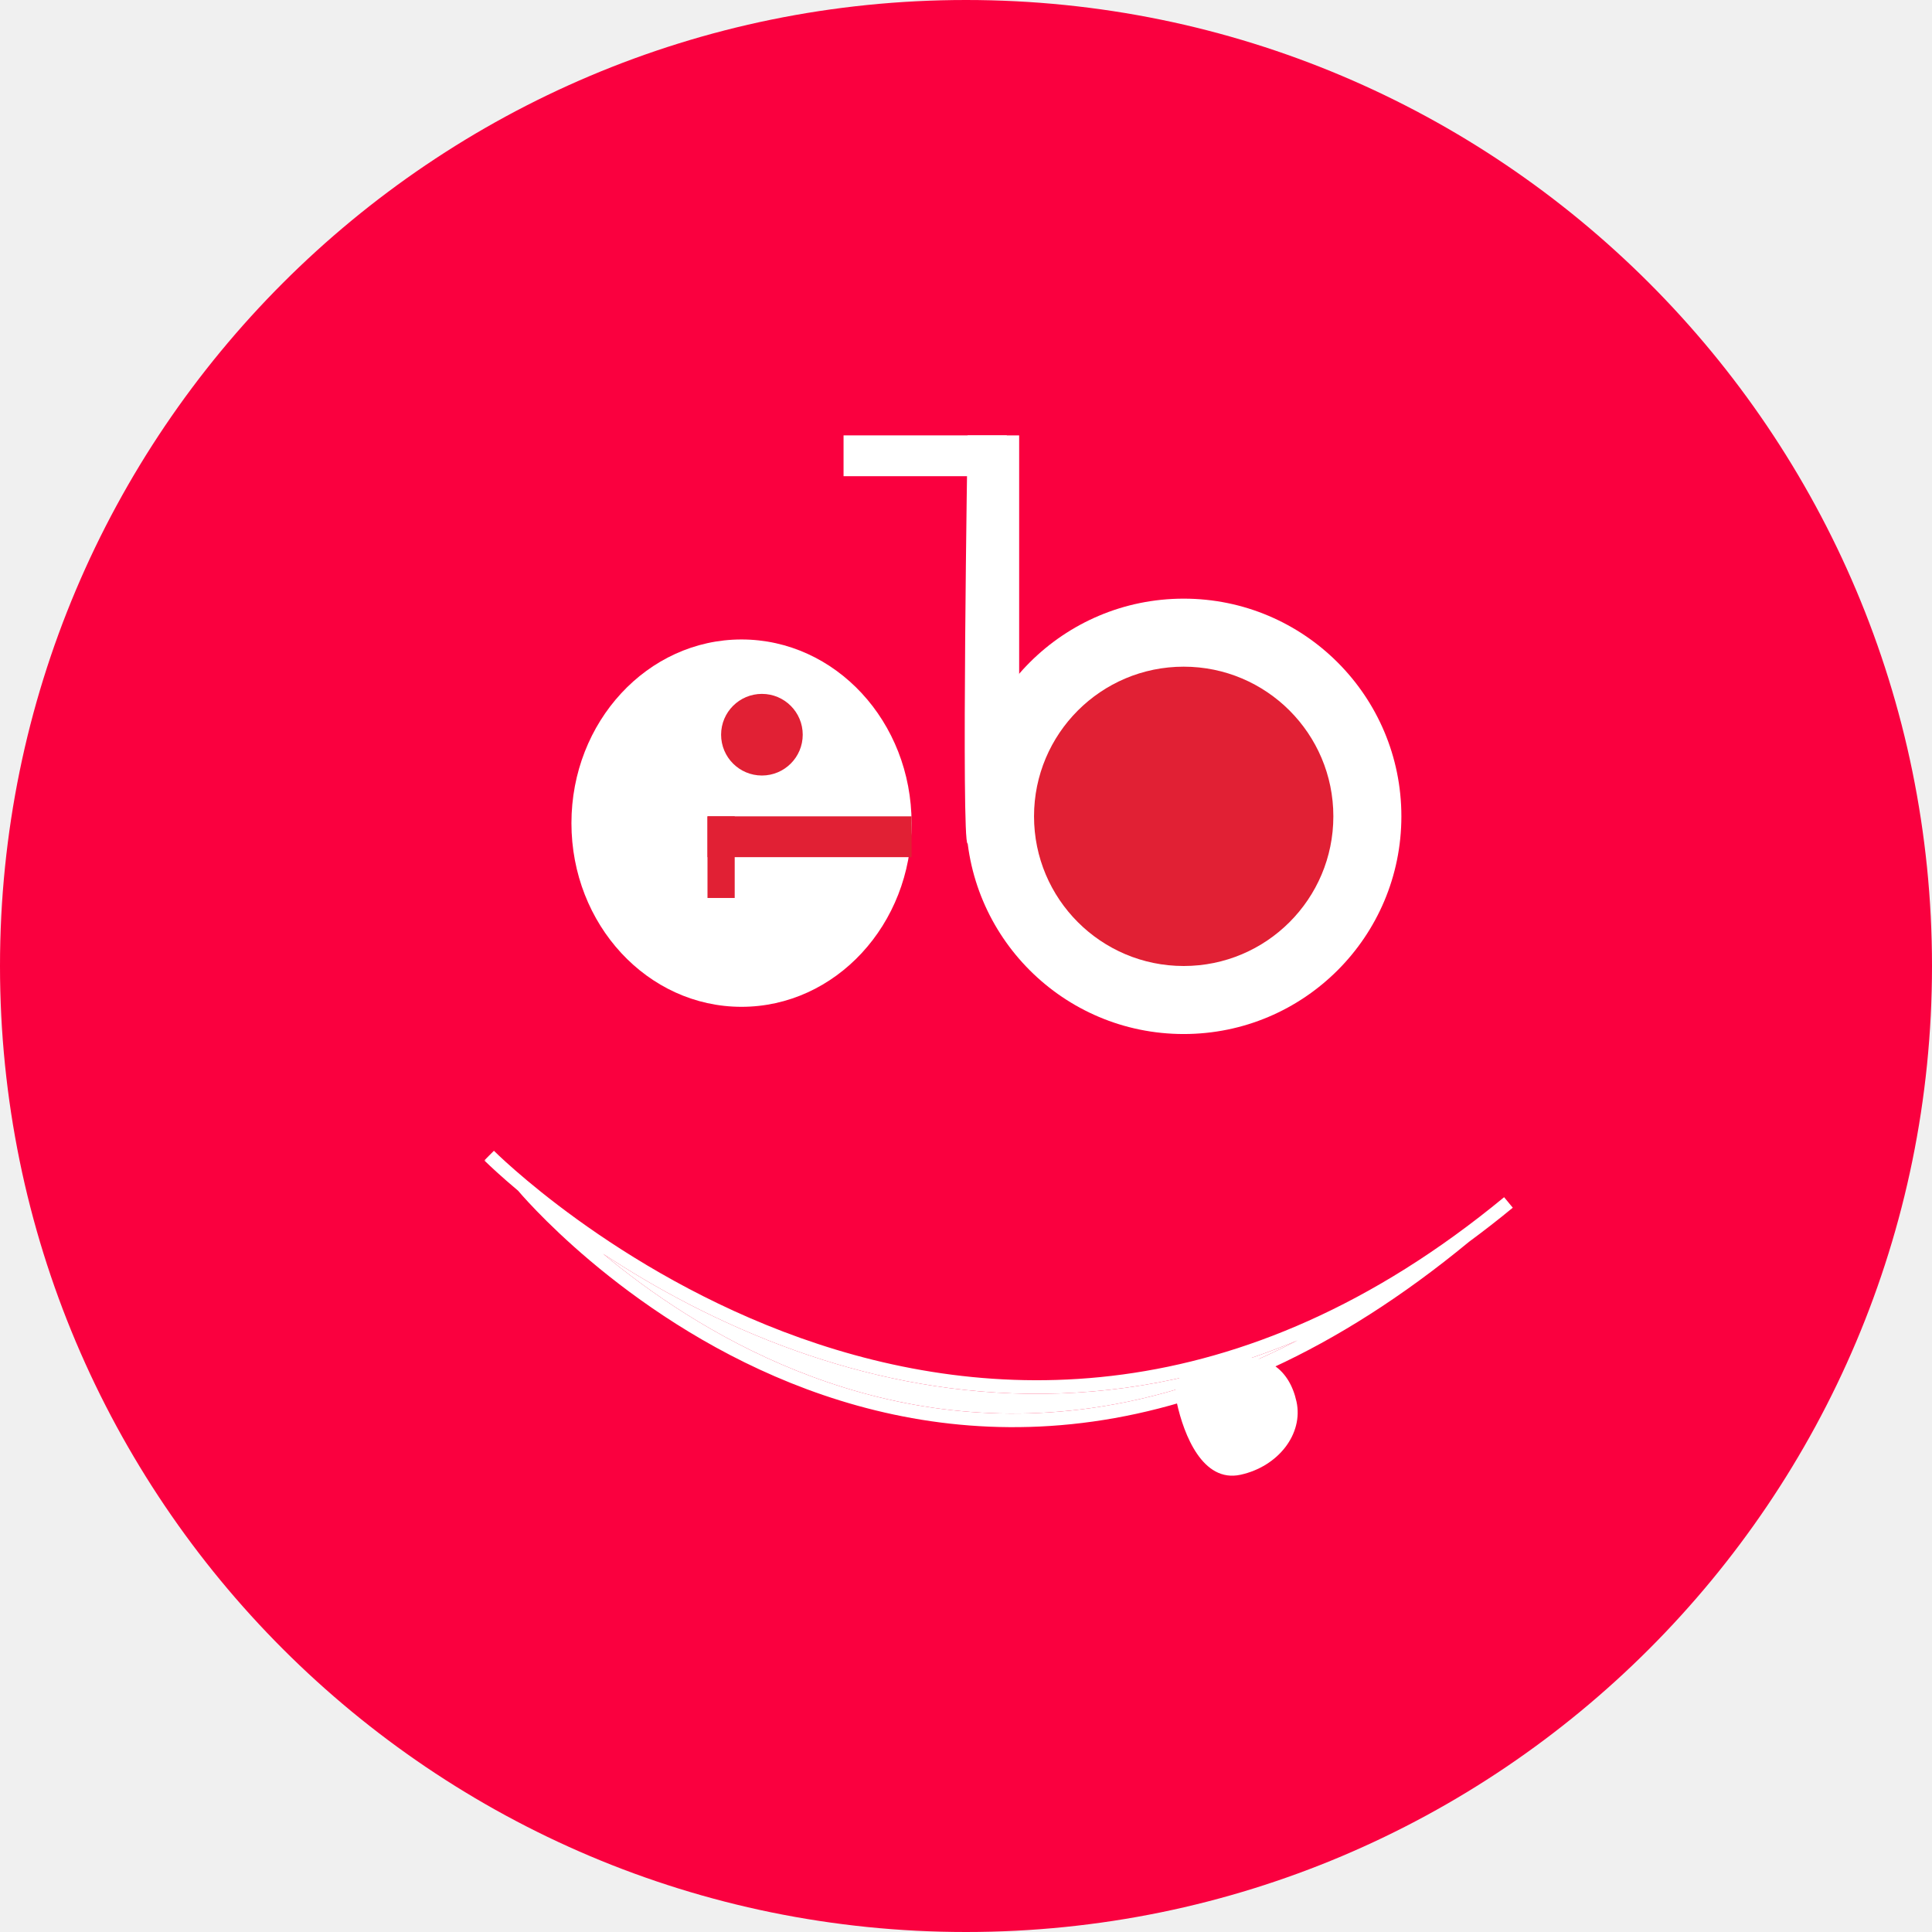
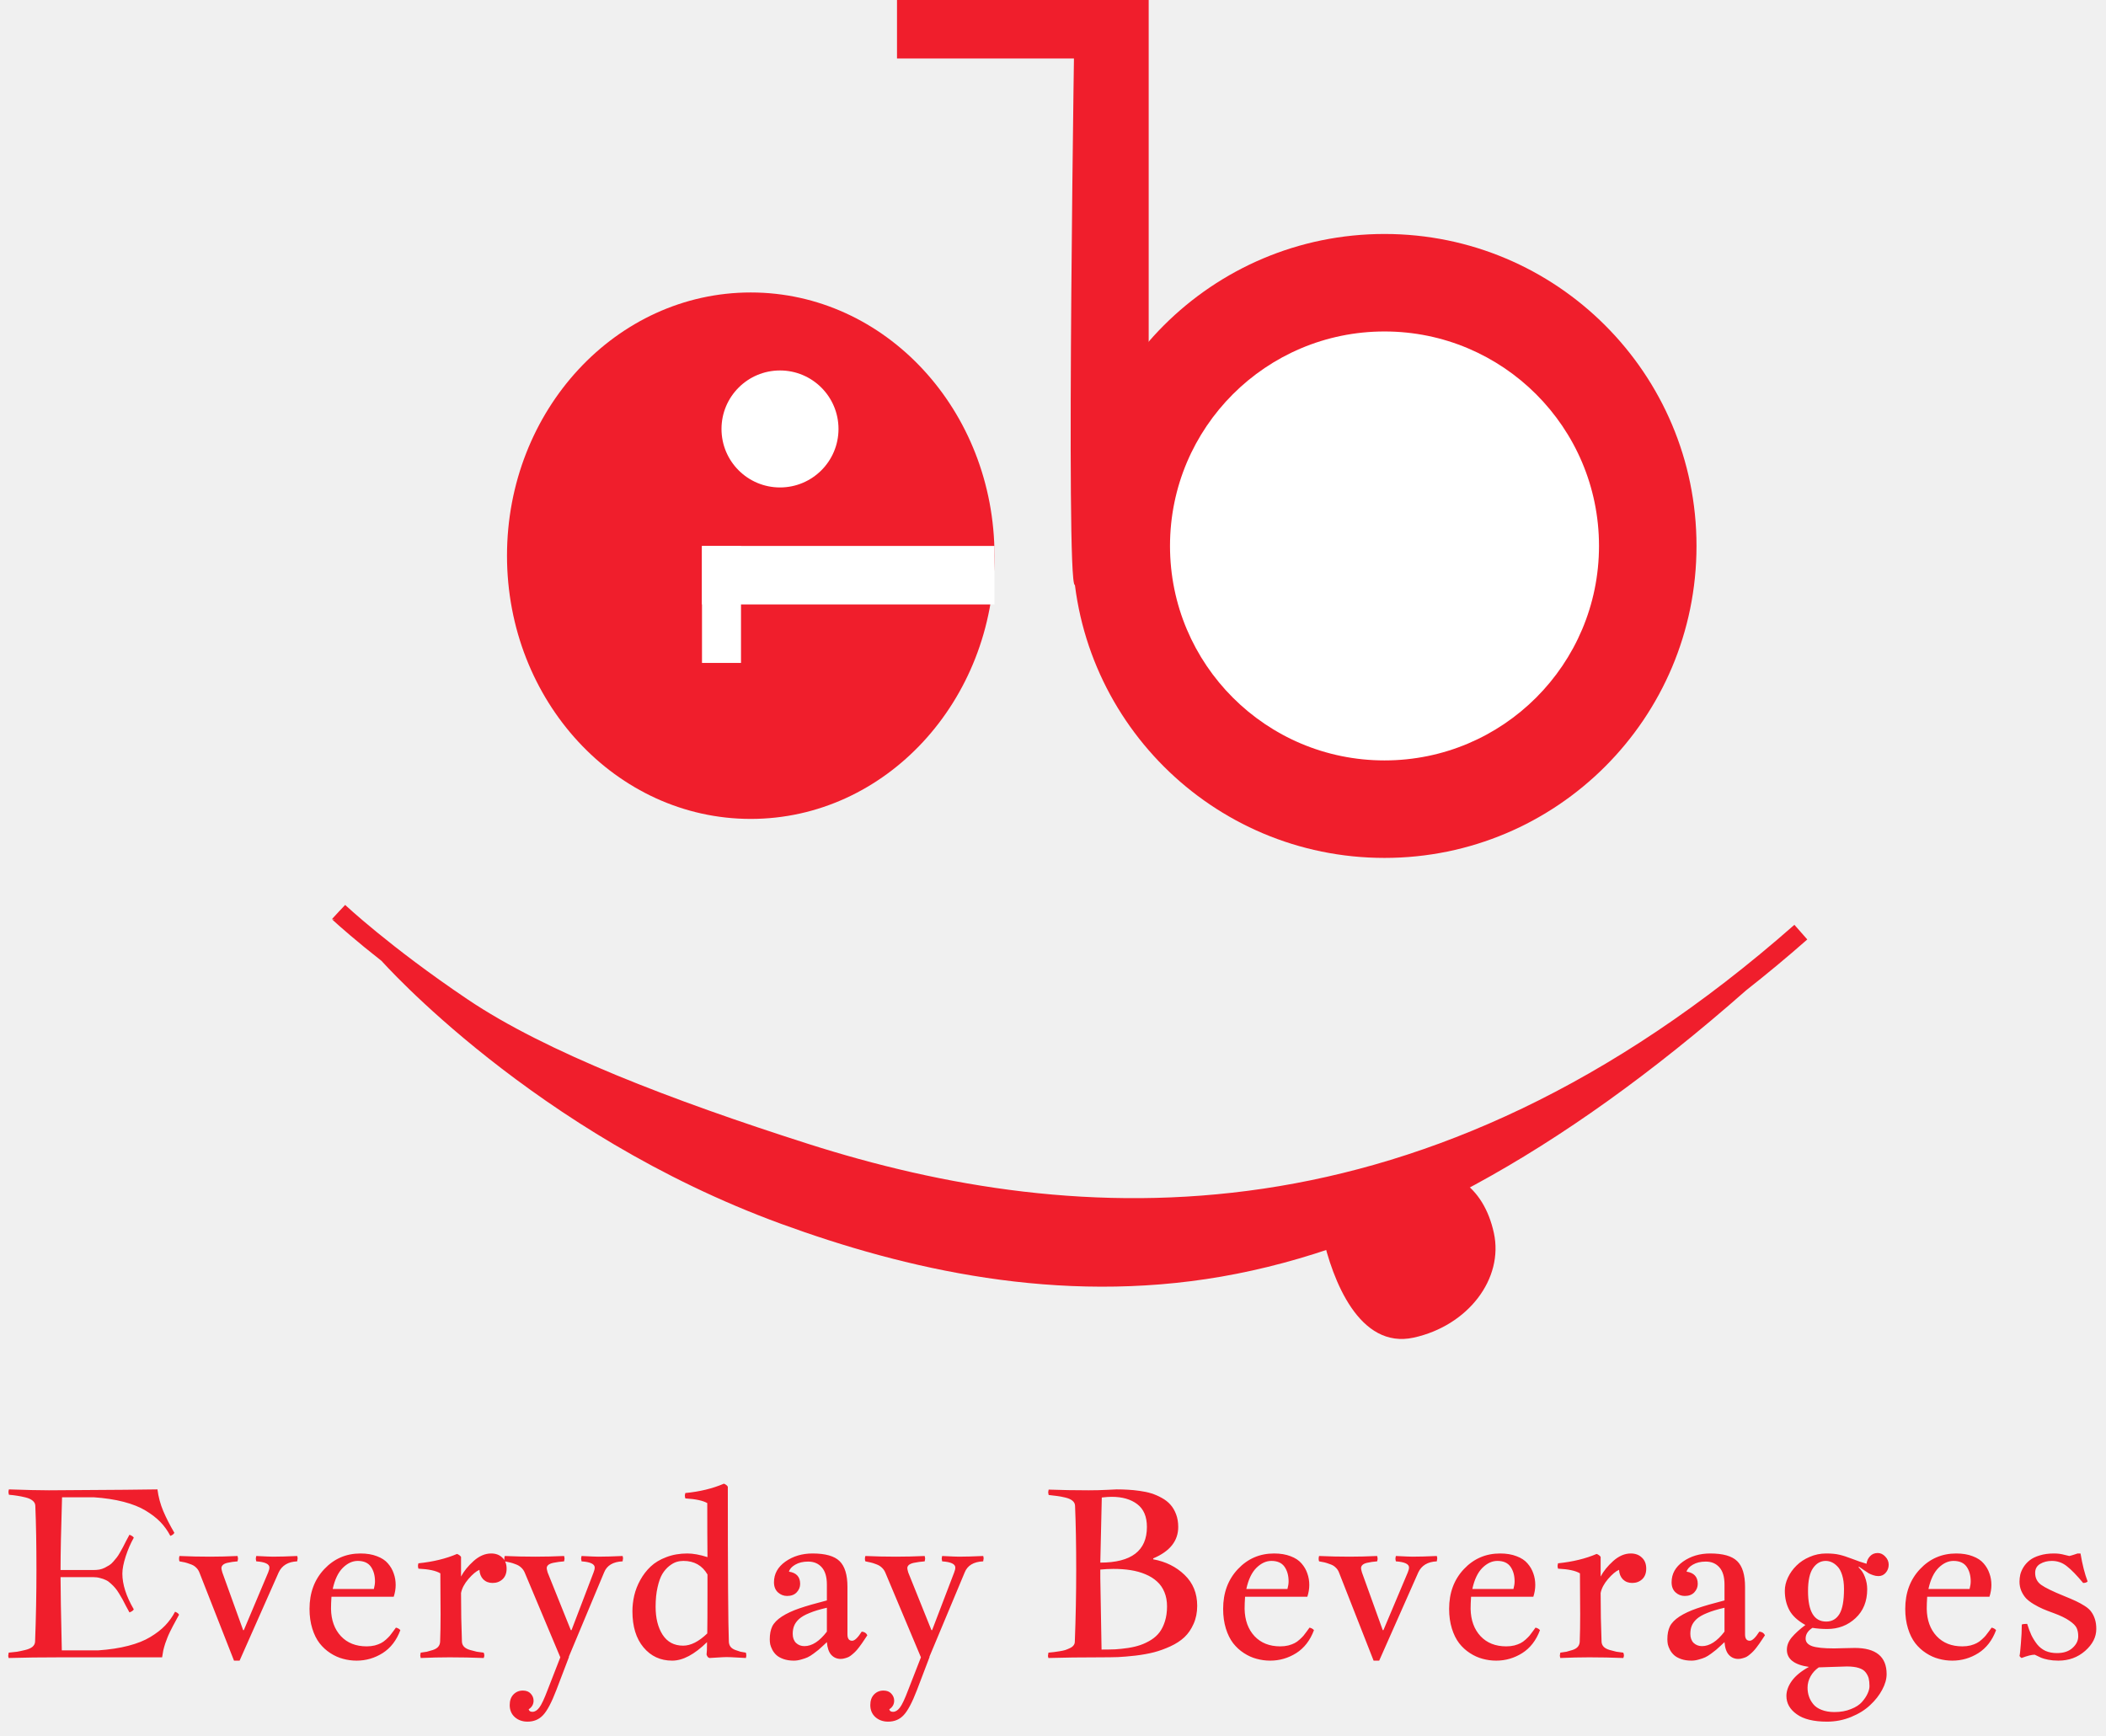
- <svg xmlns="http://www.w3.org/2000/svg" width="142" height="142" viewBox="0 0 142 142" fill="none">
-   <circle cx="71" cy="71" r="71" fill="#FA003F" />
-   <ellipse cx="54.5" cy="60.5" rx="12.5" ry="13.5" fill="white" />
-   <rect x="52" y="60" width="15" height="3" fill="#E12034" />
-   <path d="M52 60H54V62.4V66H52V63V60Z" fill="#E12034" />
-   <circle cx="56" cy="54" r="3" fill="#E12034" />
-   <path d="M103 60C103 68.837 95.837 76 87 76C78.163 76 71 68.837 71 60C71 51.163 78.163 44 87 44C95.837 44 103 51.163 103 60Z" fill="white" />
-   <path d="M71.117 32H74.907V62C74.907 62 71.591 62 71.117 62C70.644 62 71.117 32 71.117 32Z" fill="white" />
-   <circle cx="87" cy="60" r="11" fill="#E12034" />
-   <rect x="62" y="32" width="12" height="3" fill="white" />
-   <path fill-rule="evenodd" clip-rule="evenodd" d="M36.327 84.603C36.33 84.607 36.334 84.611 36.338 84.615L36.327 84.603ZM38.143 87.589C38.117 87.56 38.097 87.536 38.082 87.518C38.097 87.536 38.119 87.562 38.143 87.589ZM35.69 85.38C35.672 85.362 35.656 85.347 35.643 85.334Z" fill="white" />
-   <path d="M44.325 92.153C47.706 94.966 52.527 98.321 58.495 100.722C64.625 103.188 71.96 104.648 80.188 103.493C84.957 102.823 90.037 101.271 95.366 98.517C81.495 104.337 68.682 102.902 58.508 99.284C52.882 97.284 48.067 94.619 44.325 92.153Z" fill="white" />
-   <path fill-rule="evenodd" clip-rule="evenodd" d="M111.188 88.765C110.112 89.653 109.035 90.488 107.964 91.277C98.08 99.433 88.761 103.299 80.327 104.483C71.895 105.667 64.383 104.168 58.121 101.649C51.863 99.131 46.849 95.592 43.402 92.686C41.678 91.232 40.344 89.935 39.439 88.999C38.986 88.531 38.641 88.153 38.407 87.892C38.291 87.761 38.203 87.659 38.143 87.589C38.117 87.56 38.097 87.536 38.082 87.518C37.771 87.257 37.484 87.01 37.228 86.788C36.698 86.325 36.291 85.951 36.016 85.692C35.879 85.563 35.774 85.462 35.703 85.393C35.679 85.37 35.659 85.35 35.643 85.334C35.636 85.326 35.629 85.32 35.624 85.314C35.842 85.294 35.744 85.294 35.666 85.295C35.633 85.295 35.603 85.295 35.602 85.293C35.602 85.293 35.594 85.285 35.949 84.933L36.303 84.581L36.327 84.603C36.33 84.607 36.334 84.611 36.338 84.615C36.354 84.631 36.376 84.652 36.402 84.677C36.468 84.742 36.569 84.839 36.701 84.964C36.968 85.215 37.365 85.58 37.886 86.034C38.927 86.943 40.46 88.207 42.423 89.625C46.351 92.462 51.991 95.906 58.843 98.343C72.526 103.209 91.065 104.072 110.551 87.993L111.188 88.765ZM44.325 92.153C47.706 94.966 52.527 98.321 58.495 100.722C64.625 103.188 71.96 104.648 80.188 103.493C84.957 102.823 90.037 101.271 95.366 98.517C81.495 104.337 68.682 102.902 58.508 99.284C52.882 97.284 48.067 94.619 44.325 92.153Z" fill="white" />
-   <path d="M95.291 103.016C95.808 105.373 93.969 107.78 91.182 108.392C88.396 109.003 87.013 105.461 86.496 103.104C85.978 100.746 87.488 100.52 90.274 99.909C93.061 99.297 94.773 100.659 95.291 103.016Z" fill="white" />
+ <svg xmlns="http://www.w3.org/2000/svg" width="108" height="89" viewBox="0 0 108 89" fill="none">
+   <path d="M0.457 76.387C1.332 76.418 2.016 76.434 2.508 76.434C5.859 76.414 7.715 76.398 8.074 76.387C8.125 76.777 8.225 77.148 8.373 77.5C8.521 77.848 8.711 78.219 8.941 78.613C8.91 78.68 8.842 78.732 8.736 78.772C8.596 78.506 8.426 78.269 8.227 78.062C8.027 77.856 7.775 77.66 7.471 77.477C7.17 77.293 6.793 77.143 6.34 77.025C5.891 76.908 5.377 76.83 4.799 76.791H3.182C3.131 78.443 3.105 79.688 3.105 80.523H4.775C4.889 80.523 4.994 80.516 5.092 80.5C5.193 80.481 5.287 80.449 5.373 80.406C5.459 80.359 5.535 80.316 5.602 80.277C5.672 80.234 5.742 80.172 5.812 80.09C5.883 80.004 5.941 79.934 5.988 79.879C6.035 79.82 6.092 79.732 6.158 79.615C6.225 79.498 6.275 79.406 6.311 79.34C6.346 79.273 6.398 79.17 6.469 79.029C6.543 78.889 6.6 78.783 6.639 78.713C6.76 78.76 6.834 78.811 6.861 78.865C6.697 79.154 6.559 79.475 6.445 79.826C6.332 80.178 6.275 80.471 6.275 80.705C6.275 81.26 6.471 81.871 6.861 82.539C6.83 82.602 6.756 82.654 6.639 82.697C6.596 82.619 6.535 82.508 6.457 82.363C6.383 82.215 6.324 82.102 6.281 82.023C6.238 81.945 6.18 81.846 6.105 81.725C6.031 81.603 5.965 81.51 5.906 81.443C5.852 81.377 5.779 81.303 5.689 81.221C5.604 81.139 5.518 81.078 5.432 81.039C5.346 80.996 5.246 80.961 5.133 80.934C5.023 80.902 4.904 80.887 4.775 80.887H3.105C3.105 81.508 3.127 82.76 3.17 84.643H5.039C5.617 84.603 6.131 84.525 6.58 84.408C7.033 84.291 7.41 84.141 7.711 83.957C8.016 83.773 8.268 83.578 8.467 83.371C8.666 83.164 8.836 82.928 8.977 82.662C9.082 82.701 9.15 82.752 9.182 82.814C9.162 82.853 9.111 82.947 9.029 83.096C8.947 83.244 8.893 83.346 8.865 83.4C8.838 83.451 8.791 83.543 8.725 83.676C8.662 83.805 8.615 83.91 8.584 83.992C8.553 84.07 8.516 84.17 8.473 84.291C8.434 84.412 8.4 84.531 8.373 84.648C8.35 84.762 8.33 84.879 8.314 85H3.17C2.111 85 1.203 85.012 0.445 85.035C0.43 84.988 0.422 84.949 0.422 84.918C0.422 84.891 0.43 84.838 0.445 84.76C0.625 84.744 0.77 84.728 0.879 84.713C0.992 84.693 1.129 84.664 1.289 84.625C1.453 84.586 1.578 84.531 1.664 84.461C1.75 84.387 1.795 84.299 1.799 84.197C1.846 82.975 1.869 81.742 1.869 80.5C1.869 79.234 1.85 78.143 1.811 77.225C1.807 77.123 1.762 77.037 1.676 76.967C1.59 76.893 1.465 76.836 1.301 76.797C1.141 76.758 1.004 76.731 0.891 76.715C0.781 76.695 0.637 76.678 0.457 76.662C0.441 76.592 0.434 76.543 0.434 76.516C0.434 76.492 0.441 76.449 0.457 76.387ZM9.205 79.803C9.721 79.826 10.24 79.838 10.764 79.838C11.205 79.838 11.678 79.826 12.182 79.803C12.197 79.865 12.205 79.914 12.205 79.949C12.205 79.973 12.197 80.016 12.182 80.078C12.072 80.086 11.982 80.096 11.912 80.107C11.846 80.115 11.762 80.131 11.66 80.154C11.559 80.178 11.482 80.213 11.432 80.26C11.381 80.307 11.355 80.363 11.355 80.43C11.355 80.465 11.371 80.537 11.402 80.647L12.469 83.606H12.504L13.752 80.647C13.795 80.541 13.816 80.457 13.816 80.394C13.816 80.215 13.592 80.109 13.143 80.078C13.127 80.016 13.119 79.973 13.119 79.949C13.119 79.914 13.127 79.865 13.143 79.803C13.6 79.826 13.883 79.838 13.992 79.838C14.32 79.838 14.736 79.826 15.24 79.803C15.256 79.85 15.264 79.891 15.264 79.926C15.264 79.949 15.256 80 15.24 80.078C14.775 80.098 14.459 80.287 14.291 80.647L12.287 85.17H12L10.225 80.647C10.185 80.545 10.127 80.459 10.049 80.389C9.975 80.314 9.877 80.258 9.756 80.219C9.639 80.176 9.547 80.147 9.48 80.131C9.418 80.115 9.326 80.098 9.205 80.078C9.189 80.047 9.182 80.004 9.182 79.949C9.182 79.891 9.189 79.842 9.205 79.803ZM20.191 81.894H16.998C16.982 82.129 16.975 82.336 16.975 82.516C16.986 83.098 17.156 83.564 17.484 83.916C17.812 84.264 18.252 84.438 18.803 84.438C18.951 84.438 19.09 84.422 19.219 84.391C19.348 84.356 19.453 84.316 19.535 84.273C19.621 84.231 19.709 84.168 19.799 84.086C19.889 84.004 19.953 83.939 19.992 83.893C20.035 83.842 20.092 83.768 20.162 83.67C20.232 83.568 20.279 83.504 20.303 83.477C20.396 83.496 20.473 83.539 20.531 83.606C20.336 84.129 20.033 84.522 19.623 84.783C19.213 85.041 18.768 85.17 18.287 85.17C18.049 85.17 17.816 85.139 17.59 85.076C17.367 85.018 17.15 84.92 16.939 84.783C16.729 84.647 16.545 84.478 16.389 84.279C16.232 84.076 16.107 83.824 16.014 83.523C15.92 83.219 15.873 82.883 15.873 82.516C15.873 81.691 16.125 81.012 16.629 80.477C17.133 79.941 17.752 79.674 18.486 79.674C18.811 79.674 19.092 79.721 19.33 79.814C19.572 79.904 19.76 80.027 19.893 80.184C20.029 80.34 20.129 80.512 20.191 80.699C20.258 80.883 20.291 81.08 20.291 81.291C20.291 81.486 20.258 81.688 20.191 81.894ZM18.346 80.055C18.076 80.055 17.82 80.174 17.578 80.412C17.34 80.65 17.168 81.012 17.062 81.496H19.172C19.211 81.348 19.23 81.219 19.23 81.109C19.23 80.805 19.16 80.553 19.02 80.353C18.879 80.154 18.654 80.055 18.346 80.055ZM21.457 80.178C22.215 80.1 22.875 79.939 23.438 79.697C23.535 79.736 23.604 79.787 23.643 79.85V80.857C23.787 80.584 24.002 80.318 24.287 80.061C24.576 79.803 24.877 79.674 25.189 79.674C25.424 79.674 25.613 79.744 25.758 79.885C25.906 80.022 25.98 80.211 25.98 80.453C25.98 80.684 25.912 80.863 25.775 80.992C25.639 81.121 25.467 81.186 25.26 81.186C25.068 81.186 24.91 81.125 24.785 81.004C24.664 80.879 24.598 80.715 24.586 80.512C24.422 80.582 24.234 80.738 24.023 80.981C23.816 81.223 23.689 81.463 23.643 81.701C23.643 82.572 23.658 83.404 23.689 84.197C23.693 84.299 23.73 84.387 23.801 84.461C23.871 84.531 23.975 84.586 24.111 84.625C24.248 84.664 24.361 84.693 24.451 84.713C24.541 84.728 24.658 84.744 24.803 84.76C24.826 84.807 24.838 84.856 24.838 84.906C24.838 84.945 24.826 84.988 24.803 85.035C24.217 85.012 23.637 85 23.062 85C22.586 85 22.09 85.012 21.574 85.035C21.559 84.973 21.551 84.93 21.551 84.906C21.551 84.887 21.559 84.838 21.574 84.76C21.703 84.744 21.809 84.728 21.891 84.713C21.973 84.693 22.074 84.664 22.195 84.625C22.316 84.586 22.408 84.531 22.471 84.461C22.533 84.387 22.566 84.299 22.57 84.197C22.586 83.811 22.594 83.342 22.594 82.791C22.594 82.607 22.592 82.295 22.588 81.853C22.584 81.412 22.582 81.025 22.582 80.693C22.359 80.557 21.984 80.477 21.457 80.453C21.441 80.391 21.434 80.342 21.434 80.307C21.434 80.283 21.441 80.24 21.457 80.178ZM25.887 79.803C26.402 79.826 26.924 79.838 27.451 79.838C27.932 79.838 28.424 79.826 28.928 79.803C28.943 79.865 28.951 79.914 28.951 79.949C28.951 79.973 28.943 80.016 28.928 80.078C28.811 80.086 28.717 80.096 28.646 80.107C28.576 80.115 28.484 80.131 28.371 80.154C28.262 80.178 28.178 80.213 28.119 80.26C28.064 80.307 28.037 80.363 28.037 80.43C28.037 80.465 28.053 80.537 28.084 80.647L29.273 83.606H29.309L30.439 80.647C30.479 80.549 30.498 80.465 30.498 80.394C30.498 80.215 30.273 80.109 29.824 80.078C29.809 80.016 29.801 79.973 29.801 79.949C29.801 79.914 29.809 79.865 29.824 79.803C30.281 79.826 30.566 79.838 30.68 79.838C31.008 79.838 31.424 79.826 31.928 79.803C31.943 79.85 31.951 79.891 31.951 79.926C31.951 79.949 31.943 80 31.928 80.078C31.439 80.098 31.123 80.287 30.979 80.647L29.168 84.977H29.18L28.529 86.682C28.287 87.314 28.061 87.742 27.85 87.965C27.643 88.188 27.377 88.299 27.053 88.299C26.791 88.299 26.572 88.221 26.396 88.064C26.225 87.908 26.139 87.703 26.139 87.449C26.139 87.219 26.203 87.037 26.332 86.904C26.461 86.772 26.621 86.705 26.812 86.705C26.988 86.705 27.123 86.758 27.217 86.863C27.314 86.969 27.363 87.088 27.363 87.221C27.363 87.408 27.279 87.557 27.111 87.666C27.131 87.752 27.195 87.795 27.305 87.795C27.43 87.795 27.547 87.723 27.656 87.578C27.766 87.438 27.908 87.135 28.084 86.67L28.734 85L26.906 80.647C26.863 80.549 26.803 80.465 26.725 80.394C26.646 80.32 26.551 80.264 26.438 80.225C26.328 80.182 26.236 80.152 26.162 80.137C26.088 80.117 25.996 80.098 25.887 80.078C25.871 80.047 25.863 80.004 25.863 79.949C25.863 79.891 25.871 79.842 25.887 79.803ZM35.145 76.574C35.883 76.504 36.543 76.344 37.125 76.094C37.227 76.137 37.293 76.189 37.324 76.252C37.324 80.678 37.342 83.326 37.377 84.197C37.381 84.299 37.41 84.387 37.465 84.461C37.523 84.531 37.605 84.586 37.711 84.625C37.816 84.664 37.904 84.693 37.975 84.713C38.045 84.728 38.137 84.744 38.25 84.76C38.266 84.822 38.273 84.871 38.273 84.906C38.273 84.93 38.266 84.973 38.25 85.035C38.113 85.027 37.973 85.019 37.828 85.012C37.688 85.004 37.576 84.998 37.494 84.994C37.412 84.99 37.336 84.988 37.266 84.988C37.207 84.988 37.141 84.99 37.066 84.994C36.992 84.998 36.891 85.004 36.762 85.012C36.633 85.019 36.506 85.027 36.381 85.035C36.361 85.027 36.344 85.018 36.328 85.006C36.316 84.998 36.307 84.992 36.299 84.988C36.295 84.981 36.289 84.971 36.281 84.959C36.273 84.943 36.268 84.934 36.264 84.93C36.26 84.926 36.254 84.914 36.246 84.894C36.242 84.871 36.238 84.857 36.234 84.853C36.25 84.76 36.258 84.549 36.258 84.221C35.613 84.853 35.018 85.17 34.471 85.17C33.869 85.17 33.379 84.943 33 84.49C32.621 84.037 32.432 83.42 32.432 82.639C32.432 82.369 32.463 82.1 32.525 81.83C32.588 81.561 32.691 81.295 32.836 81.033C32.98 80.772 33.158 80.541 33.369 80.342C33.58 80.143 33.848 79.982 34.172 79.861C34.496 79.736 34.855 79.674 35.25 79.674C35.543 79.674 35.887 79.736 36.281 79.861C36.273 79.119 36.27 78.195 36.27 77.09C36.047 76.961 35.672 76.881 35.145 76.85C35.129 76.787 35.121 76.74 35.121 76.709C35.121 76.682 35.129 76.637 35.145 76.574ZM35.033 84.402C35.424 84.402 35.836 84.193 36.27 83.775C36.277 83.393 36.281 82.668 36.281 81.602V80.752C36.012 80.287 35.6 80.055 35.045 80.055C34.928 80.055 34.81 80.072 34.693 80.107C34.576 80.143 34.451 80.213 34.318 80.318C34.185 80.424 34.068 80.559 33.967 80.723C33.869 80.887 33.787 81.115 33.721 81.408C33.654 81.697 33.621 82.031 33.621 82.41C33.621 82.988 33.74 83.465 33.978 83.84C34.221 84.215 34.572 84.402 35.033 84.402ZM39.691 81.15C39.691 80.721 39.887 80.367 40.277 80.09C40.672 79.812 41.137 79.674 41.672 79.674C42.328 79.674 42.789 79.805 43.055 80.066C43.324 80.328 43.459 80.769 43.459 81.391V83.822C43.459 84.041 43.539 84.15 43.699 84.15C43.828 84.15 43.992 83.994 44.191 83.682C44.332 83.693 44.428 83.756 44.478 83.869C44.451 83.908 44.404 83.978 44.338 84.08C44.272 84.182 44.223 84.254 44.191 84.297C44.16 84.34 44.111 84.406 44.045 84.496C43.978 84.582 43.924 84.647 43.881 84.689C43.842 84.732 43.787 84.783 43.717 84.842C43.65 84.9 43.588 84.945 43.529 84.977C43.475 85.004 43.41 85.027 43.336 85.047C43.262 85.07 43.188 85.082 43.113 85.082C42.918 85.082 42.756 85.012 42.627 84.871C42.502 84.731 42.428 84.514 42.404 84.221C42.4 84.225 42.34 84.281 42.223 84.391C42.105 84.5 42.023 84.574 41.977 84.613C41.934 84.648 41.85 84.713 41.725 84.807C41.603 84.897 41.5 84.961 41.414 85C41.328 85.039 41.221 85.076 41.092 85.111C40.963 85.15 40.836 85.17 40.711 85.17C40.512 85.17 40.334 85.143 40.178 85.088C40.025 85.033 39.906 84.967 39.82 84.889C39.734 84.811 39.664 84.721 39.609 84.619C39.555 84.514 39.518 84.418 39.498 84.332C39.482 84.246 39.475 84.16 39.475 84.074C39.475 83.812 39.518 83.592 39.603 83.412C39.693 83.232 39.857 83.064 40.096 82.908C40.338 82.752 40.635 82.613 40.986 82.492C41.338 82.371 41.81 82.234 42.404 82.082V81.268C42.404 80.873 42.316 80.578 42.141 80.383C41.969 80.188 41.736 80.09 41.443 80.09C41.182 80.09 40.961 80.143 40.781 80.248C40.605 80.35 40.498 80.469 40.459 80.606C40.842 80.664 41.033 80.873 41.033 81.232C41.033 81.397 40.975 81.541 40.857 81.666C40.74 81.791 40.576 81.853 40.365 81.853C40.19 81.853 40.033 81.793 39.897 81.672C39.76 81.547 39.691 81.373 39.691 81.15ZM42.404 83.682V82.457C42.045 82.539 41.748 82.629 41.514 82.727C41.279 82.82 41.1 82.924 40.975 83.037C40.853 83.15 40.77 83.268 40.723 83.389C40.676 83.506 40.652 83.643 40.652 83.799C40.652 83.994 40.709 84.148 40.822 84.262C40.94 84.371 41.082 84.426 41.25 84.426C41.641 84.426 42.025 84.178 42.404 83.682ZM44.379 79.803C44.895 79.826 45.416 79.838 45.943 79.838C46.424 79.838 46.916 79.826 47.42 79.803C47.435 79.865 47.443 79.914 47.443 79.949C47.443 79.973 47.435 80.016 47.42 80.078C47.303 80.086 47.209 80.096 47.139 80.107C47.068 80.115 46.977 80.131 46.863 80.154C46.754 80.178 46.67 80.213 46.611 80.26C46.557 80.307 46.529 80.363 46.529 80.43C46.529 80.465 46.545 80.537 46.576 80.647L47.766 83.606H47.801L48.932 80.647C48.971 80.549 48.99 80.465 48.99 80.394C48.99 80.215 48.766 80.109 48.316 80.078C48.301 80.016 48.293 79.973 48.293 79.949C48.293 79.914 48.301 79.865 48.316 79.803C48.773 79.826 49.059 79.838 49.172 79.838C49.5 79.838 49.916 79.826 50.42 79.803C50.435 79.85 50.443 79.891 50.443 79.926C50.443 79.949 50.435 80 50.42 80.078C49.932 80.098 49.615 80.287 49.471 80.647L47.66 84.977H47.672L47.022 86.682C46.779 87.314 46.553 87.742 46.342 87.965C46.135 88.188 45.869 88.299 45.545 88.299C45.283 88.299 45.065 88.221 44.889 88.064C44.717 87.908 44.631 87.703 44.631 87.449C44.631 87.219 44.695 87.037 44.824 86.904C44.953 86.772 45.113 86.705 45.305 86.705C45.48 86.705 45.615 86.758 45.709 86.863C45.807 86.969 45.855 87.088 45.855 87.221C45.855 87.408 45.772 87.557 45.603 87.666C45.623 87.752 45.688 87.795 45.797 87.795C45.922 87.795 46.039 87.723 46.148 87.578C46.258 87.438 46.4 87.135 46.576 86.67L47.227 85L45.398 80.647C45.355 80.549 45.295 80.465 45.217 80.394C45.139 80.32 45.043 80.264 44.93 80.225C44.82 80.182 44.728 80.152 44.654 80.137C44.58 80.117 44.488 80.098 44.379 80.078C44.363 80.047 44.355 80.004 44.355 79.949C44.355 79.891 44.363 79.842 44.379 79.803ZM53.777 76.398C54.434 76.422 55.117 76.434 55.828 76.434C56.164 76.434 56.484 76.426 56.789 76.41C57.094 76.394 57.25 76.387 57.258 76.387C57.469 76.387 57.662 76.393 57.838 76.404C58.018 76.412 58.219 76.432 58.441 76.463C58.668 76.494 58.869 76.537 59.045 76.592C59.221 76.647 59.397 76.723 59.572 76.82C59.752 76.918 59.9 77.033 60.018 77.166C60.139 77.299 60.236 77.463 60.31 77.658C60.385 77.853 60.422 78.072 60.422 78.314C60.422 79.029 59.994 79.566 59.139 79.926V79.973C59.779 80.09 60.315 80.356 60.744 80.769C61.178 81.184 61.395 81.713 61.395 82.357C61.395 82.701 61.332 83.012 61.207 83.289C61.086 83.562 60.93 83.789 60.738 83.969C60.547 84.148 60.307 84.305 60.018 84.438C59.728 84.57 59.447 84.672 59.174 84.742C58.9 84.812 58.586 84.869 58.23 84.912C57.879 84.951 57.578 84.977 57.328 84.988C57.078 84.996 56.799 85 56.49 85C55.432 85 54.523 85.012 53.766 85.035C53.75 84.988 53.742 84.949 53.742 84.918C53.742 84.891 53.75 84.838 53.766 84.76C53.883 84.748 53.977 84.738 54.047 84.731C54.117 84.723 54.213 84.709 54.334 84.689C54.459 84.67 54.559 84.648 54.633 84.625C54.711 84.598 54.791 84.564 54.873 84.525C54.955 84.486 55.016 84.439 55.055 84.385C55.098 84.33 55.119 84.268 55.119 84.197C55.166 82.975 55.19 81.742 55.19 80.5C55.19 79.234 55.17 78.143 55.131 77.225C55.127 77.123 55.082 77.037 54.996 76.967C54.914 76.897 54.789 76.842 54.621 76.803C54.453 76.764 54.318 76.738 54.217 76.727C54.115 76.711 53.969 76.693 53.777 76.674C53.762 76.603 53.754 76.555 53.754 76.527C53.754 76.504 53.762 76.461 53.777 76.398ZM56.426 80.5V80.934L56.49 84.602C56.752 84.602 56.984 84.598 57.188 84.59C57.391 84.578 57.613 84.555 57.855 84.519C58.098 84.481 58.309 84.43 58.488 84.367C58.668 84.305 58.848 84.219 59.027 84.109C59.207 83.996 59.353 83.863 59.467 83.711C59.58 83.559 59.672 83.371 59.742 83.148C59.812 82.922 59.848 82.668 59.848 82.387C59.848 82.113 59.803 81.869 59.713 81.654C59.623 81.436 59.496 81.254 59.332 81.109C59.172 80.961 58.975 80.838 58.74 80.74C58.51 80.643 58.258 80.572 57.984 80.529C57.715 80.486 57.42 80.465 57.1 80.465C56.877 80.465 56.652 80.477 56.426 80.5ZM56.502 76.803L56.426 80.143C58.02 80.143 58.816 79.533 58.816 78.314C58.816 77.783 58.65 77.393 58.318 77.143C57.99 76.893 57.553 76.768 57.006 76.768C56.885 76.768 56.717 76.779 56.502 76.803ZM67.043 81.894H63.85C63.834 82.129 63.826 82.336 63.826 82.516C63.838 83.098 64.008 83.564 64.336 83.916C64.664 84.264 65.103 84.438 65.654 84.438C65.803 84.438 65.941 84.422 66.07 84.391C66.199 84.356 66.305 84.316 66.387 84.273C66.473 84.231 66.561 84.168 66.65 84.086C66.74 84.004 66.805 83.939 66.844 83.893C66.887 83.842 66.943 83.768 67.014 83.67C67.084 83.568 67.131 83.504 67.154 83.477C67.248 83.496 67.324 83.539 67.383 83.606C67.188 84.129 66.885 84.522 66.475 84.783C66.064 85.041 65.619 85.17 65.139 85.17C64.9 85.17 64.668 85.139 64.441 85.076C64.219 85.018 64.002 84.92 63.791 84.783C63.58 84.647 63.397 84.478 63.24 84.279C63.084 84.076 62.959 83.824 62.865 83.523C62.772 83.219 62.725 82.883 62.725 82.516C62.725 81.691 62.977 81.012 63.48 80.477C63.984 79.941 64.603 79.674 65.338 79.674C65.662 79.674 65.943 79.721 66.182 79.814C66.424 79.904 66.611 80.027 66.744 80.184C66.881 80.34 66.981 80.512 67.043 80.699C67.109 80.883 67.143 81.08 67.143 81.291C67.143 81.486 67.109 81.688 67.043 81.894ZM65.197 80.055C64.928 80.055 64.672 80.174 64.43 80.412C64.191 80.65 64.019 81.012 63.914 81.496H66.023C66.062 81.348 66.082 81.219 66.082 81.109C66.082 80.805 66.012 80.553 65.871 80.353C65.731 80.154 65.506 80.055 65.197 80.055ZM67.647 79.803C68.162 79.826 68.682 79.838 69.205 79.838C69.647 79.838 70.119 79.826 70.623 79.803C70.639 79.865 70.647 79.914 70.647 79.949C70.647 79.973 70.639 80.016 70.623 80.078C70.514 80.086 70.424 80.096 70.353 80.107C70.287 80.115 70.203 80.131 70.102 80.154C70 80.178 69.924 80.213 69.873 80.26C69.822 80.307 69.797 80.363 69.797 80.43C69.797 80.465 69.812 80.537 69.844 80.647L70.91 83.606H70.945L72.193 80.647C72.236 80.541 72.258 80.457 72.258 80.394C72.258 80.215 72.033 80.109 71.584 80.078C71.568 80.016 71.561 79.973 71.561 79.949C71.561 79.914 71.568 79.865 71.584 79.803C72.041 79.826 72.324 79.838 72.434 79.838C72.762 79.838 73.178 79.826 73.682 79.803C73.697 79.85 73.705 79.891 73.705 79.926C73.705 79.949 73.697 80 73.682 80.078C73.217 80.098 72.9 80.287 72.732 80.647L70.728 85.17H70.441L68.666 80.647C68.627 80.545 68.568 80.459 68.49 80.389C68.416 80.314 68.318 80.258 68.197 80.219C68.08 80.176 67.988 80.147 67.922 80.131C67.859 80.115 67.768 80.098 67.647 80.078C67.631 80.047 67.623 80.004 67.623 79.949C67.623 79.891 67.631 79.842 67.647 79.803ZM78.633 81.894H75.439C75.424 82.129 75.416 82.336 75.416 82.516C75.428 83.098 75.598 83.564 75.926 83.916C76.254 84.264 76.693 84.438 77.244 84.438C77.393 84.438 77.531 84.422 77.66 84.391C77.789 84.356 77.894 84.316 77.977 84.273C78.062 84.231 78.15 84.168 78.24 84.086C78.33 84.004 78.394 83.939 78.434 83.893C78.477 83.842 78.533 83.768 78.603 83.67C78.674 83.568 78.721 83.504 78.744 83.477C78.838 83.496 78.914 83.539 78.973 83.606C78.777 84.129 78.475 84.522 78.064 84.783C77.654 85.041 77.209 85.17 76.728 85.17C76.49 85.17 76.258 85.139 76.031 85.076C75.809 85.018 75.592 84.92 75.381 84.783C75.17 84.647 74.986 84.478 74.83 84.279C74.674 84.076 74.549 83.824 74.455 83.523C74.361 83.219 74.314 82.883 74.314 82.516C74.314 81.691 74.566 81.012 75.07 80.477C75.574 79.941 76.193 79.674 76.928 79.674C77.252 79.674 77.533 79.721 77.772 79.814C78.014 79.904 78.201 80.027 78.334 80.184C78.471 80.34 78.57 80.512 78.633 80.699C78.699 80.883 78.732 81.08 78.732 81.291C78.732 81.486 78.699 81.688 78.633 81.894ZM76.787 80.055C76.518 80.055 76.262 80.174 76.019 80.412C75.781 80.65 75.609 81.012 75.504 81.496H77.613C77.652 81.348 77.672 81.219 77.672 81.109C77.672 80.805 77.602 80.553 77.461 80.353C77.32 80.154 77.096 80.055 76.787 80.055ZM79.898 80.178C80.656 80.1 81.316 79.939 81.879 79.697C81.977 79.736 82.045 79.787 82.084 79.85V80.857C82.228 80.584 82.443 80.318 82.728 80.061C83.018 79.803 83.318 79.674 83.631 79.674C83.865 79.674 84.055 79.744 84.199 79.885C84.348 80.022 84.422 80.211 84.422 80.453C84.422 80.684 84.353 80.863 84.217 80.992C84.08 81.121 83.908 81.186 83.701 81.186C83.51 81.186 83.352 81.125 83.227 81.004C83.106 80.879 83.039 80.715 83.027 80.512C82.863 80.582 82.676 80.738 82.465 80.981C82.258 81.223 82.131 81.463 82.084 81.701C82.084 82.572 82.1 83.404 82.131 84.197C82.135 84.299 82.172 84.387 82.242 84.461C82.312 84.531 82.416 84.586 82.553 84.625C82.689 84.664 82.803 84.693 82.893 84.713C82.982 84.728 83.1 84.744 83.244 84.76C83.268 84.807 83.279 84.856 83.279 84.906C83.279 84.945 83.268 84.988 83.244 85.035C82.658 85.012 82.078 85 81.504 85C81.027 85 80.531 85.012 80.016 85.035C80 84.973 79.992 84.93 79.992 84.906C79.992 84.887 80 84.838 80.016 84.76C80.144 84.744 80.25 84.728 80.332 84.713C80.414 84.693 80.516 84.664 80.637 84.625C80.758 84.586 80.85 84.531 80.912 84.461C80.975 84.387 81.008 84.299 81.012 84.197C81.027 83.811 81.035 83.342 81.035 82.791C81.035 82.607 81.033 82.295 81.029 81.853C81.025 81.412 81.023 81.025 81.023 80.693C80.801 80.557 80.426 80.477 79.898 80.453C79.883 80.391 79.875 80.342 79.875 80.307C79.875 80.283 79.883 80.24 79.898 80.178ZM85.723 81.15C85.723 80.721 85.918 80.367 86.309 80.09C86.703 79.812 87.168 79.674 87.703 79.674C88.359 79.674 88.82 79.805 89.086 80.066C89.356 80.328 89.49 80.769 89.49 81.391V83.822C89.49 84.041 89.57 84.15 89.731 84.15C89.859 84.15 90.023 83.994 90.223 83.682C90.363 83.693 90.459 83.756 90.51 83.869C90.482 83.908 90.436 83.978 90.369 84.08C90.303 84.182 90.254 84.254 90.223 84.297C90.191 84.34 90.143 84.406 90.076 84.496C90.01 84.582 89.955 84.647 89.912 84.689C89.873 84.732 89.818 84.783 89.748 84.842C89.682 84.9 89.619 84.945 89.561 84.977C89.506 85.004 89.441 85.027 89.367 85.047C89.293 85.07 89.219 85.082 89.144 85.082C88.949 85.082 88.787 85.012 88.658 84.871C88.533 84.731 88.459 84.514 88.436 84.221C88.432 84.225 88.371 84.281 88.254 84.391C88.137 84.5 88.055 84.574 88.008 84.613C87.965 84.648 87.881 84.713 87.756 84.807C87.635 84.897 87.531 84.961 87.445 85C87.359 85.039 87.252 85.076 87.123 85.111C86.994 85.15 86.867 85.17 86.742 85.17C86.543 85.17 86.365 85.143 86.209 85.088C86.057 85.033 85.938 84.967 85.852 84.889C85.766 84.811 85.695 84.721 85.641 84.619C85.586 84.514 85.549 84.418 85.529 84.332C85.514 84.246 85.506 84.16 85.506 84.074C85.506 83.812 85.549 83.592 85.635 83.412C85.725 83.232 85.889 83.064 86.127 82.908C86.369 82.752 86.666 82.613 87.018 82.492C87.369 82.371 87.842 82.234 88.436 82.082V81.268C88.436 80.873 88.348 80.578 88.172 80.383C88 80.188 87.768 80.09 87.475 80.09C87.213 80.09 86.992 80.143 86.812 80.248C86.637 80.35 86.529 80.469 86.49 80.606C86.873 80.664 87.064 80.873 87.064 81.232C87.064 81.397 87.006 81.541 86.889 81.666C86.772 81.791 86.607 81.853 86.397 81.853C86.221 81.853 86.064 81.793 85.928 81.672C85.791 81.547 85.723 81.373 85.723 81.15ZM88.436 83.682V82.457C88.076 82.539 87.779 82.629 87.545 82.727C87.311 82.82 87.131 82.924 87.006 83.037C86.885 83.15 86.801 83.268 86.754 83.389C86.707 83.506 86.684 83.643 86.684 83.799C86.684 83.994 86.74 84.148 86.853 84.262C86.971 84.371 87.113 84.426 87.281 84.426C87.672 84.426 88.057 84.178 88.436 83.682ZM95.754 81.508C95.754 82.125 95.555 82.619 95.156 82.99C94.758 83.361 94.273 83.547 93.703 83.547C93.434 83.547 93.182 83.527 92.947 83.488C92.713 83.637 92.596 83.82 92.596 84.039C92.596 84.215 92.705 84.344 92.924 84.426C93.147 84.504 93.525 84.543 94.061 84.543C94.147 84.543 94.309 84.539 94.547 84.531C94.785 84.523 94.975 84.519 95.115 84.519C96.205 84.519 96.75 84.967 96.75 85.861C96.75 86.115 96.674 86.383 96.522 86.664C96.373 86.945 96.168 87.207 95.906 87.449C95.648 87.695 95.322 87.898 94.928 88.059C94.537 88.219 94.125 88.299 93.691 88.299C93.008 88.299 92.49 88.172 92.139 87.918C91.787 87.668 91.611 87.356 91.611 86.981C91.611 86.719 91.707 86.457 91.898 86.195C92.094 85.934 92.383 85.699 92.766 85.492C92.012 85.383 91.635 85.09 91.635 84.613C91.635 84.387 91.719 84.174 91.887 83.975C92.059 83.772 92.291 83.561 92.584 83.342C92.186 83.119 91.91 82.863 91.758 82.574C91.606 82.285 91.529 81.957 91.529 81.59C91.529 81.363 91.582 81.137 91.688 80.91C91.797 80.68 91.943 80.475 92.127 80.295C92.311 80.111 92.535 79.963 92.801 79.85C93.07 79.732 93.353 79.674 93.65 79.674C93.924 79.674 94.148 79.695 94.324 79.738C94.5 79.777 94.719 79.848 94.981 79.949C95.242 80.051 95.488 80.135 95.719 80.201C95.738 80.049 95.799 79.92 95.9 79.814C96.002 79.705 96.133 79.65 96.293 79.65C96.438 79.65 96.566 79.711 96.68 79.832C96.797 79.953 96.856 80.092 96.856 80.248C96.856 80.408 96.805 80.547 96.703 80.664C96.606 80.777 96.481 80.834 96.328 80.834C96.238 80.834 96.148 80.818 96.059 80.787C95.969 80.756 95.894 80.725 95.836 80.693C95.781 80.658 95.699 80.603 95.59 80.529C95.481 80.451 95.394 80.393 95.332 80.353L95.309 80.383C95.453 80.512 95.562 80.678 95.637 80.881C95.715 81.08 95.754 81.289 95.754 81.508ZM92.695 86.559C92.695 86.715 92.719 86.863 92.766 87.004C92.812 87.144 92.887 87.277 92.988 87.402C93.09 87.527 93.232 87.625 93.416 87.695C93.603 87.769 93.822 87.807 94.072 87.807C94.393 87.807 94.676 87.756 94.922 87.654C95.172 87.557 95.361 87.434 95.49 87.285C95.619 87.137 95.715 86.992 95.777 86.852C95.84 86.715 95.871 86.59 95.871 86.477C95.871 86.32 95.857 86.188 95.83 86.078C95.803 85.973 95.75 85.869 95.672 85.768C95.598 85.67 95.481 85.596 95.32 85.545C95.16 85.494 94.957 85.469 94.711 85.469C94.578 85.469 94.33 85.477 93.967 85.492C93.603 85.508 93.371 85.516 93.269 85.516C93.09 85.641 92.949 85.795 92.848 85.978C92.746 86.162 92.695 86.356 92.695 86.559ZM92.719 81.602C92.719 82.644 93.029 83.166 93.65 83.166C93.947 83.166 94.174 83.037 94.33 82.779C94.486 82.522 94.564 82.094 94.564 81.496C94.564 81.223 94.533 80.986 94.471 80.787C94.408 80.584 94.326 80.434 94.225 80.336C94.127 80.234 94.027 80.162 93.926 80.119C93.828 80.076 93.728 80.055 93.627 80.055C93.365 80.055 93.148 80.178 92.977 80.424C92.805 80.67 92.719 81.062 92.719 81.602ZM102.023 81.894H98.83C98.814 82.129 98.807 82.336 98.807 82.516C98.818 83.098 98.988 83.564 99.316 83.916C99.644 84.264 100.084 84.438 100.635 84.438C100.783 84.438 100.922 84.422 101.051 84.391C101.18 84.356 101.285 84.316 101.367 84.273C101.453 84.231 101.541 84.168 101.631 84.086C101.721 84.004 101.785 83.939 101.824 83.893C101.867 83.842 101.924 83.768 101.994 83.67C102.064 83.568 102.111 83.504 102.135 83.477C102.229 83.496 102.305 83.539 102.363 83.606C102.168 84.129 101.865 84.522 101.455 84.783C101.045 85.041 100.6 85.17 100.119 85.17C99.881 85.17 99.648 85.139 99.422 85.076C99.199 85.018 98.982 84.92 98.772 84.783C98.561 84.647 98.377 84.478 98.221 84.279C98.064 84.076 97.939 83.824 97.846 83.523C97.752 83.219 97.705 82.883 97.705 82.516C97.705 81.691 97.957 81.012 98.461 80.477C98.965 79.941 99.584 79.674 100.318 79.674C100.643 79.674 100.924 79.721 101.162 79.814C101.404 79.904 101.592 80.027 101.725 80.184C101.861 80.34 101.961 80.512 102.023 80.699C102.09 80.883 102.123 81.08 102.123 81.291C102.123 81.486 102.09 81.688 102.023 81.894ZM100.178 80.055C99.908 80.055 99.652 80.174 99.41 80.412C99.172 80.65 99 81.012 98.894 81.496H101.004C101.043 81.348 101.062 81.219 101.062 81.109C101.062 80.805 100.992 80.553 100.852 80.353C100.711 80.154 100.486 80.055 100.178 80.055ZM105.557 85.17C105.365 85.17 105.191 85.154 105.035 85.123C104.883 85.092 104.764 85.059 104.678 85.023C104.596 84.988 104.484 84.936 104.344 84.865C104.191 84.865 103.967 84.922 103.67 85.035C103.619 85.004 103.584 84.969 103.564 84.93C103.584 84.867 103.607 84.654 103.635 84.291C103.666 83.928 103.682 83.603 103.682 83.318C103.732 83.295 103.824 83.283 103.957 83.283C104.027 83.51 104.1 83.703 104.174 83.863C104.252 84.023 104.35 84.18 104.467 84.332C104.588 84.481 104.732 84.594 104.9 84.672C105.072 84.746 105.268 84.783 105.486 84.783C105.826 84.783 106.092 84.695 106.283 84.519C106.479 84.344 106.576 84.144 106.576 83.922C106.576 83.754 106.549 83.611 106.494 83.494C106.439 83.377 106.316 83.254 106.125 83.125C105.938 82.992 105.668 82.861 105.316 82.732C105.098 82.654 104.912 82.582 104.76 82.516C104.607 82.449 104.449 82.367 104.285 82.269C104.125 82.172 103.996 82.072 103.898 81.971C103.801 81.865 103.721 81.74 103.658 81.596C103.596 81.451 103.564 81.293 103.564 81.121C103.564 80.996 103.578 80.873 103.605 80.752C103.637 80.627 103.693 80.498 103.775 80.365C103.861 80.232 103.967 80.117 104.092 80.019C104.221 79.918 104.391 79.836 104.602 79.773C104.816 79.707 105.059 79.674 105.328 79.674C105.438 79.674 105.533 79.68 105.615 79.691C105.701 79.703 105.803 79.725 105.92 79.756C106.041 79.783 106.107 79.799 106.119 79.803C106.205 79.783 106.293 79.758 106.383 79.727C106.477 79.695 106.529 79.678 106.541 79.674H106.693C106.787 80.236 106.908 80.715 107.057 81.109C107.01 81.16 106.934 81.186 106.828 81.186C106.504 80.795 106.227 80.51 105.996 80.33C105.77 80.147 105.512 80.055 105.223 80.055C104.996 80.055 104.797 80.106 104.625 80.207C104.453 80.309 104.367 80.463 104.367 80.67C104.367 80.932 104.471 81.137 104.678 81.285C104.889 81.434 105.277 81.623 105.844 81.853C106.105 81.959 106.311 82.047 106.459 82.117C106.611 82.188 106.764 82.272 106.916 82.369C107.068 82.467 107.18 82.568 107.25 82.674C107.324 82.775 107.385 82.898 107.432 83.043C107.479 83.188 107.502 83.356 107.502 83.547C107.502 83.961 107.311 84.336 106.928 84.672C106.549 85.004 106.092 85.17 105.557 85.17Z" fill="#F01E2C" />
+   <path d="M38.5 42C45.404 42 51 35.956 51 28.5C51 21.044 45.404 15 38.5 15C31.596 15 26 21.044 26 28.5C26 35.956 31.596 42 38.5 42Z" fill="#F01E2C" />
+   <path d="M51 28H36V31H51V28Z" fill="white" />
+   <path d="M36 28H38V30.4V34H36V31V28Z" fill="white" />
+   <path d="M40 25C41.657 25 43 23.657 43 22C43 20.343 41.657 19 40 19C38.343 19 37 20.343 37 22C37 23.657 38.343 25 40 25Z" fill="white" />
+   <path d="M87 28C87 36.837 79.837 44 71 44C62.163 44 55 36.837 55 28C55 19.163 62.163 12 71 12C79.837 12 87 19.163 87 28Z" fill="#F01E2C" />
+   <path d="M55.117 0H58.907V30C58.907 30 55.591 30 55.117 30C54.644 30 55.117 0 55.117 0Z" fill="#F01E2C" />
+   <path d="M71 39C77.075 39 82 34.075 82 28C82 21.925 77.075 17 71 17C64.925 17 60 21.925 60 28C60 34.075 64.925 39 71 39Z" fill="white" />
+   <path d="M58 0H46V3H58V0Z" fill="#F01E2C" />
+   <path fill-rule="evenodd" clip-rule="evenodd" d="M20.327 52.603C20.33 52.607 20.334 52.611 20.338 52.615L20.327 52.603ZM22.143 55.59C22.117 55.56 22.097 55.536 22.082 55.518C22.097 55.536 22.119 55.562 22.143 55.59ZM19.69 53.38C19.672 53.362 19.656 53.347 19.643 53.334L19.69 53.38Z" fill="white" />
+   <path fill-rule="evenodd" clip-rule="evenodd" d="M92.681 48.182C91.635 49.105 90.585 49.973 89.54 50.796C79.924 59.266 71.028 64.019 62.637 65.474C54.247 66.929 46.397 65.084 40.057 62.768C33.721 60.453 28.596 57.077 25.057 54.283C23.287 52.886 21.912 51.632 20.977 50.726C20.51 50.273 20.152 49.906 19.911 49.652C19.79 49.526 19.698 49.426 19.636 49.359C19.61 49.33 19.589 49.307 19.574 49.289C19.254 49.038 18.959 48.801 18.697 48.587C18.152 48.141 17.732 47.78 17.449 47.531C17.308 47.406 17.2 47.308 17.127 47.242C17.103 47.219 17.082 47.2 17.066 47.184C17.058 47.177 17.051 47.171 17.045 47.166C17.263 47.139 17.165 47.142 17.087 47.145C17.054 47.146 17.023 47.146 17.023 47.146C17.023 47.146 17.015 47.138 17.358 46.774L17.701 46.411L17.725 46.433C17.729 46.436 17.733 46.44 17.737 46.444C17.753 46.459 17.775 46.479 17.802 46.504C17.871 46.567 17.974 46.66 18.111 46.781C18.385 47.023 18.795 47.375 19.329 47.812C20.399 48.687 21.972 49.902 23.98 51.255C27.997 53.964 34.478 56.439 41.406 58.654C55.239 63.077 73.062 64.129 92.02 47.431L92.681 48.182Z" fill="#F01E2C" />
+   <path d="M76.607 63.227C77.124 65.584 75.285 67.991 72.498 68.603C69.712 69.214 68.329 65.672 67.811 63.315C67.294 60.957 68.804 60.731 71.59 60.12C74.377 59.508 76.089 60.87 76.607 63.227Z" fill="#F01E2C" />
</svg>
